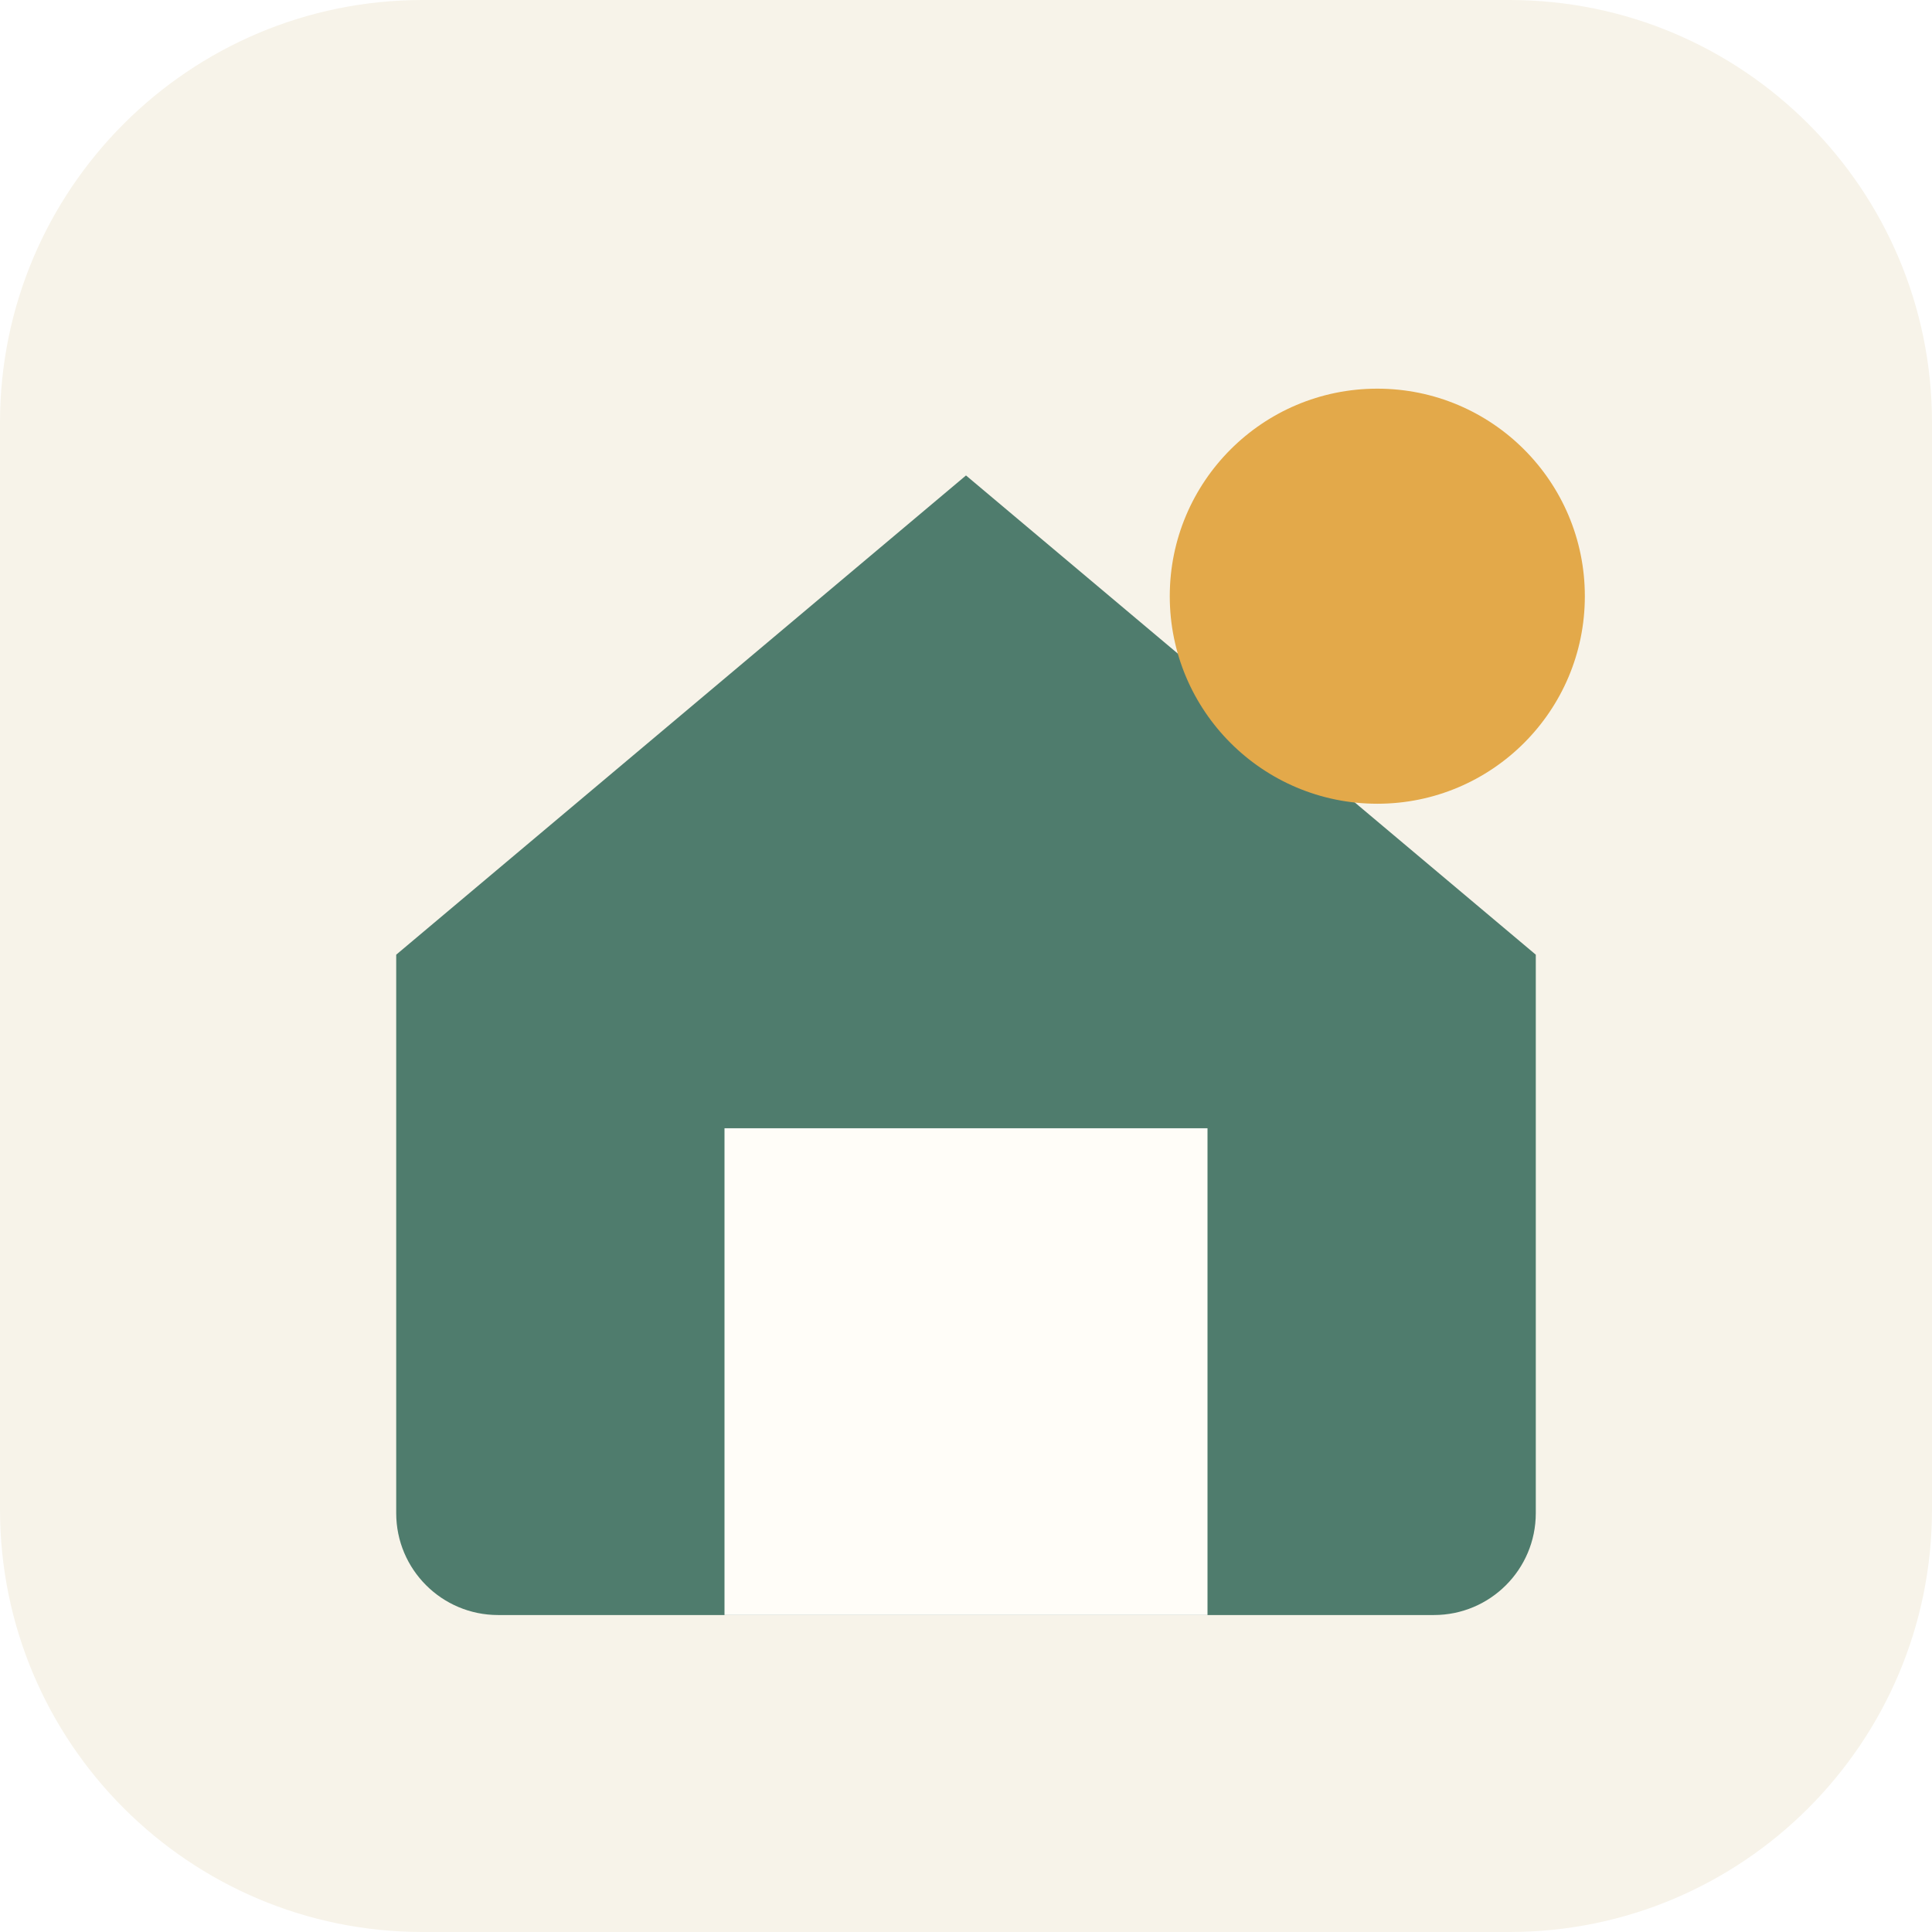
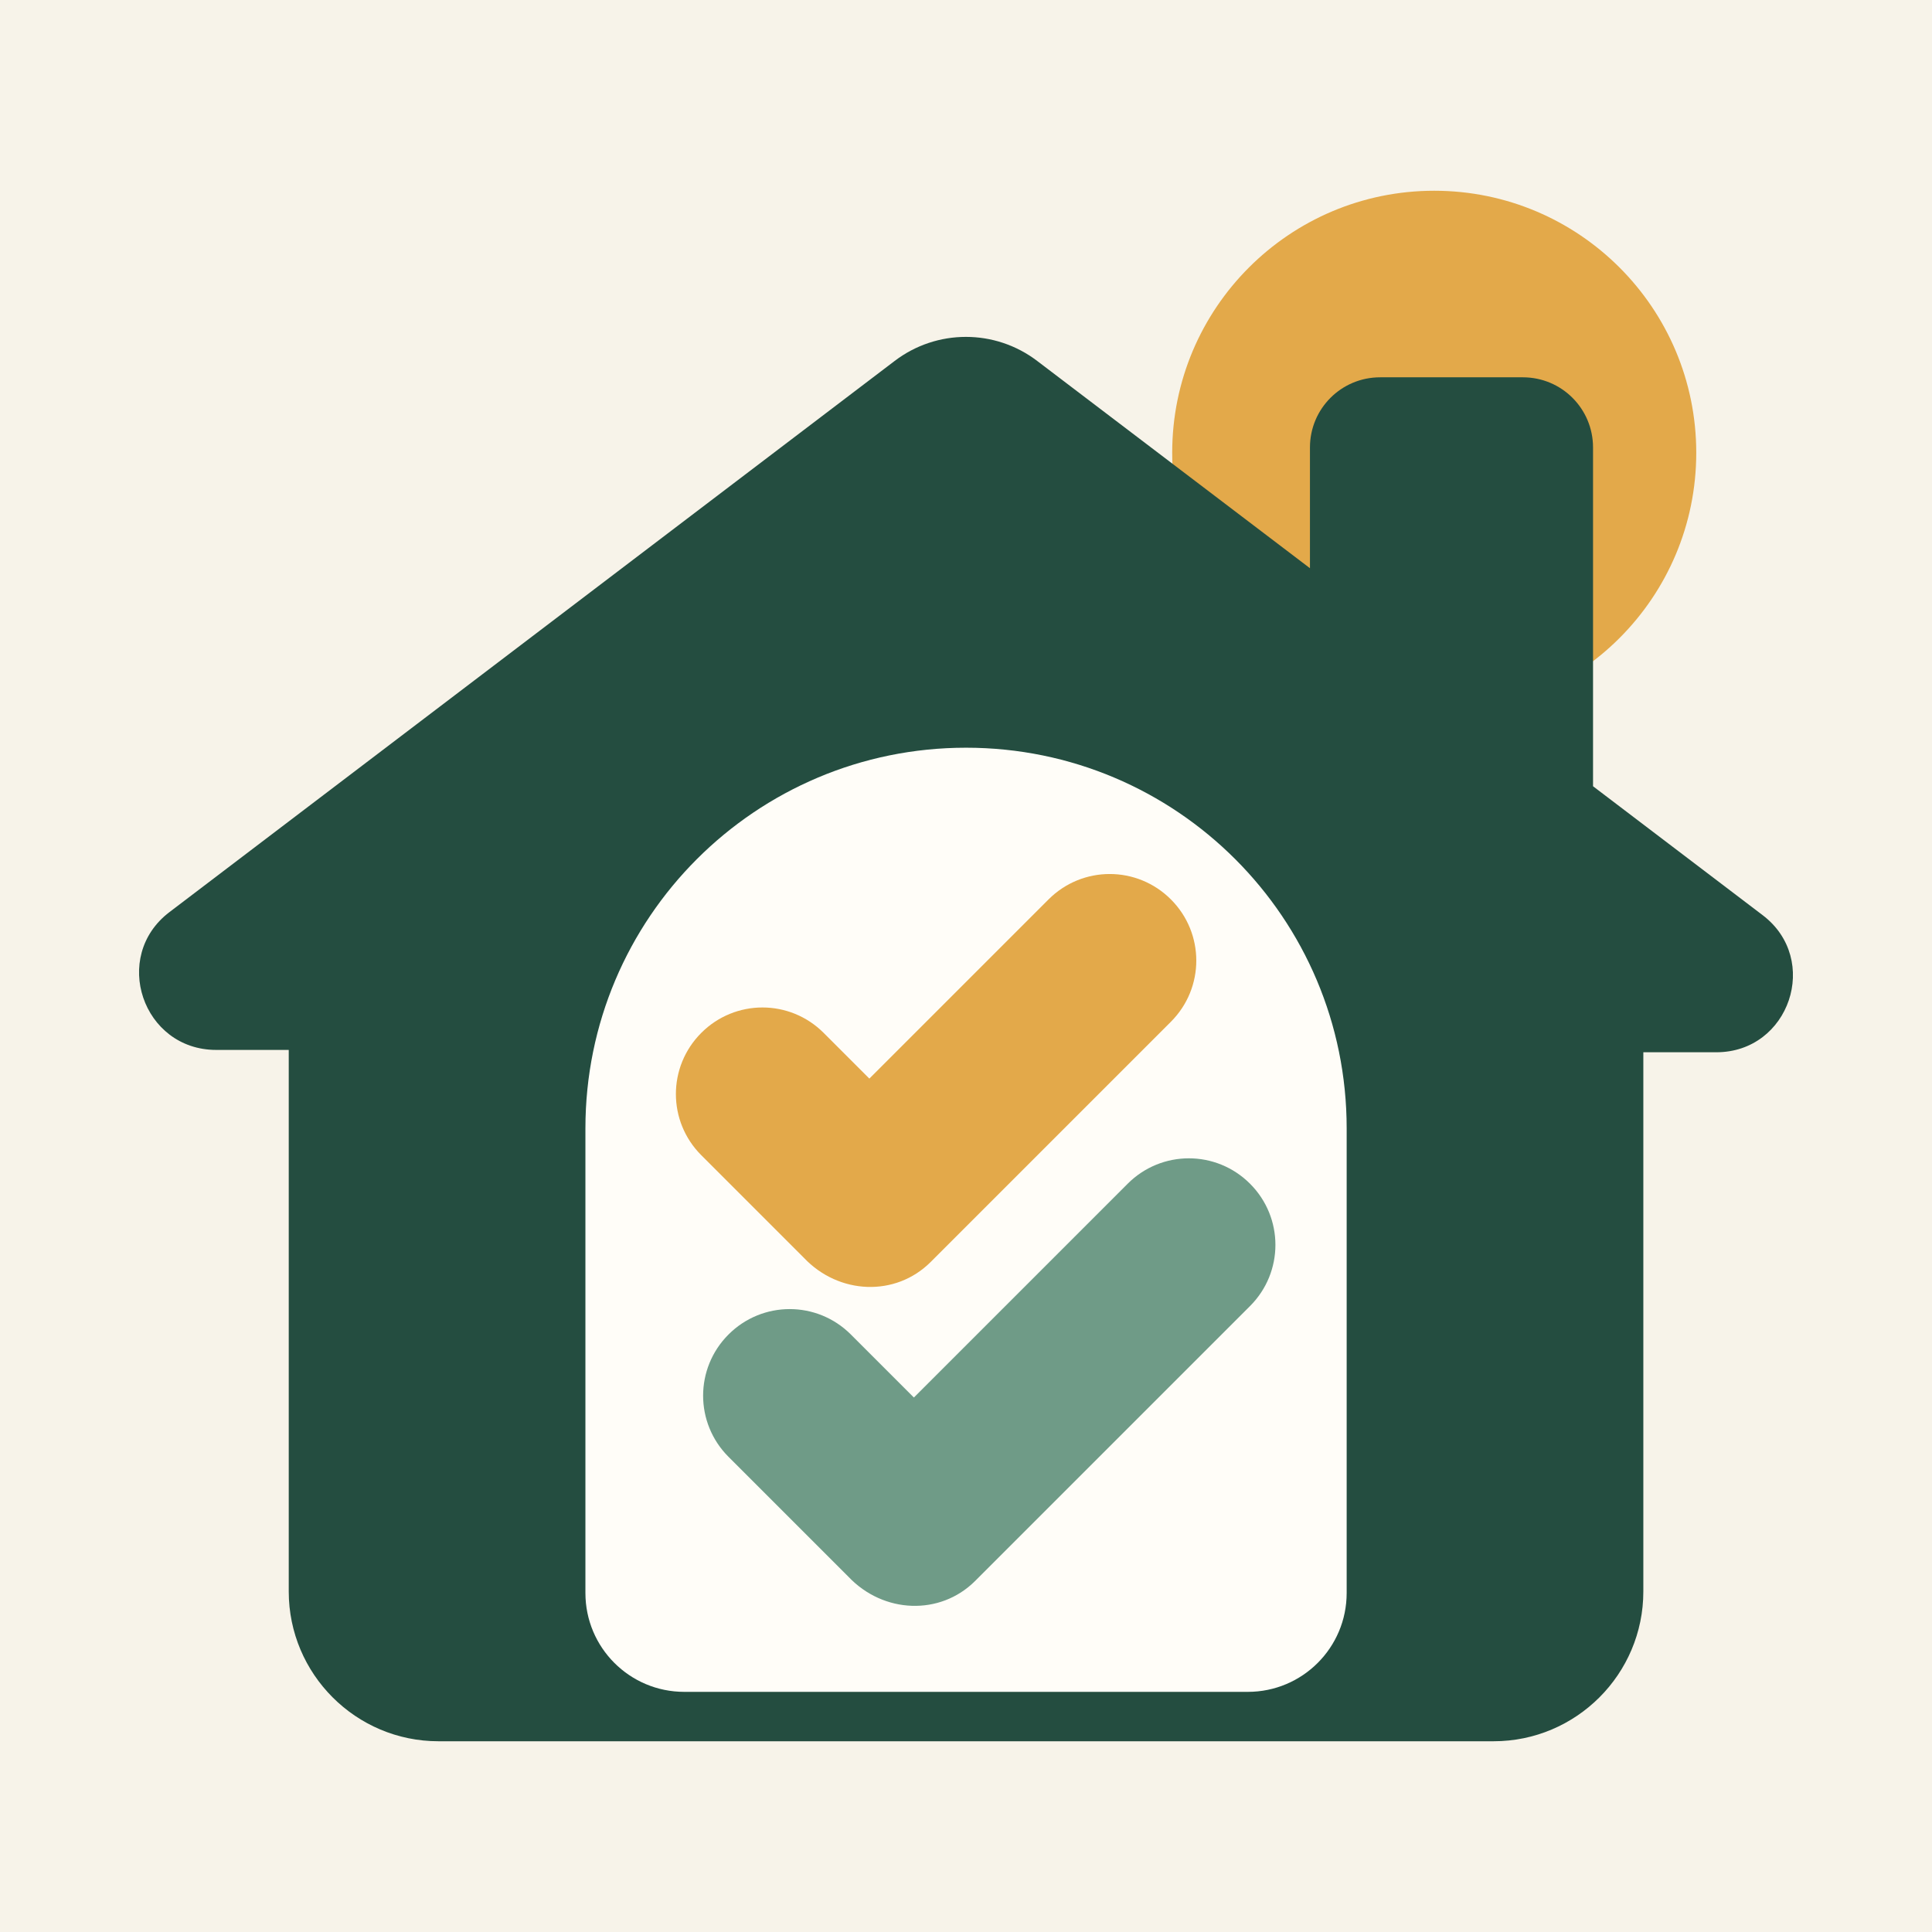
- <svg xmlns="http://www.w3.org/2000/svg" viewBox="0 0 512 512">
-   <rect width="512" height="512" rx="112" fill="#f7f3e9" />
-   <path d="M105 253 256 126l151 127v148a27 27 0 0 1-27 27H132a27 27 0 0 1-27-27V253Z" fill="#4f7c6d" />
-   <path d="M192 428V299h128v129" fill="#fffdf8" />
-   <circle cx="365" cy="158" r="55" fill="#e3a94a" />
+ <svg xmlns="http://www.w3.org/2000/svg" viewBox="0 0 1024 1024">
+   <rect width="1024" height="1024" rx="0" fill="#f7f3e9" />
+   <g id="sun" transform="translate(512 512) translate(2.650441 0.78) scale(1.24) translate(-512 -512)">
+     <circle cx="710" cy="292" r="112" fill="#e3a94a" />
+   </g>
+   <g id="house" transform="translate(512 512) translate(0.02168561 53.78) scale(1.24) translate(-512 -512)">
+     <path d="M191.5 504.5c-31.5 0-45-39.9-20-58.9L481.5 210c18-13.7 42.9-13.7 60.9 0l116.6 88.6V247c0-16.6 13.4-30 30-30h61c16.6 0 30 13.4 30 30v144.8l72.5 55.1c24.9 18.9 11.5 58.6-19.8 58.6h-31.2V736c0 35.3-28.7 64-64 64h-451c-35.3 0-64-28.7-64-64V504.5h-31z" fill="#244d40" />
+   </g>
+   <g id="doorway-panel" transform="translate(512 512) translate(0.02168561 25.78) scale(1.31) translate(-512 -512)">
+     <path d="M358 746V558c0-85.1 68.9-154 154-154s154 68.9 154 154v188c0 22.1-17.9 40-40 40H398c-22.1 0-40-17.9-40-40z" fill="#fffdf8" />
+   </g>
+   <g id="check-gold" transform="translate(512 512) translate(-19.12456 72.78) scale(1.31) translate(-512 -512)">
+     <path d="M461 574.5 419.5 533c-13.7-13.7-13.7-35.8 0-49.5s35.8-13.7 49.5 0l18.5 18.5 72.5-72.5c13.7-13.7 35.8-13.7 49.5 0s13.7 35.8 0 49.5l-97.3 97.3c-14.1 14-37 13.2-51.2-1.8z" fill="#e3a94a" />
+   </g>
+   <g id="check-sage" transform="translate(512 512) translate(-13.86705 93.78) scale(1.31) translate(-512 -512)">
+     <path d="M475 687.5 426.5 639c-13.7-13.7-13.7-35.8 0-49.5s35.8-13.7 49.5 0l25.5 25.5 86.5-86.5c13.7-13.7 35.8-13.7 49.5 0s13.7 35.8 0 49.5l-111.3 111.3c-14.1 14-37 13.2-51.2-1.8z" fill="#6f9b87" />
+   </g>
</svg>
